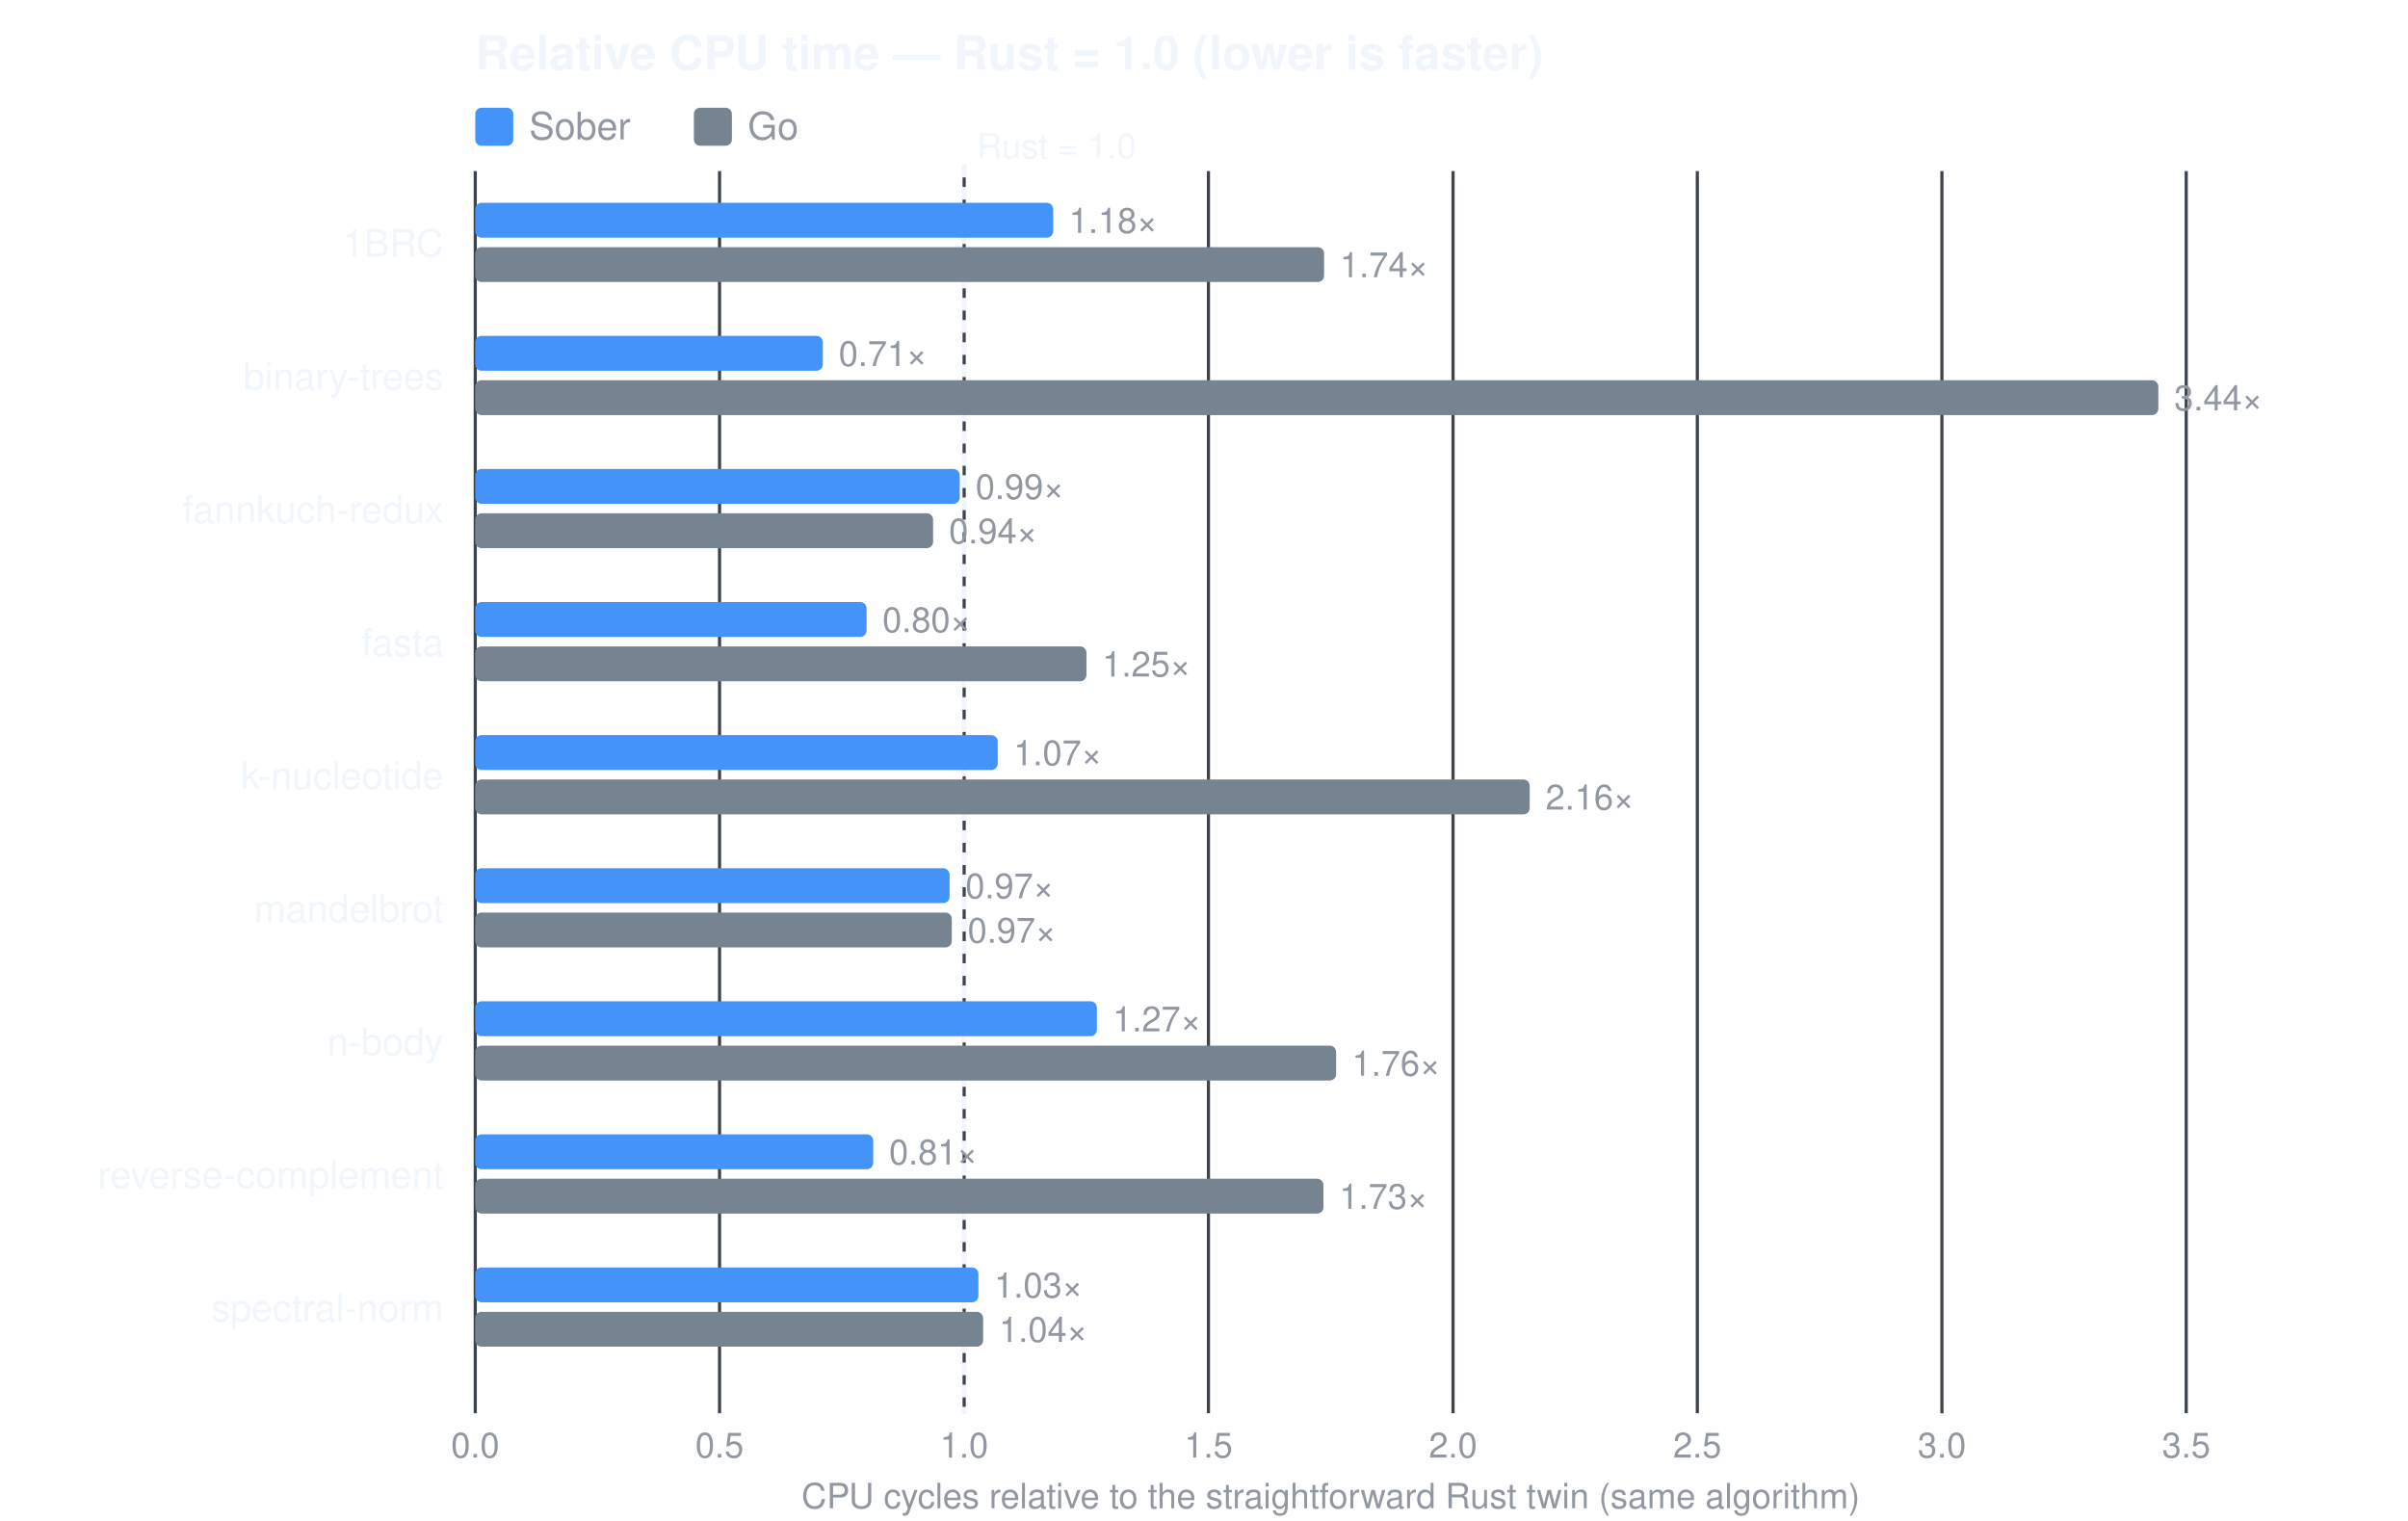
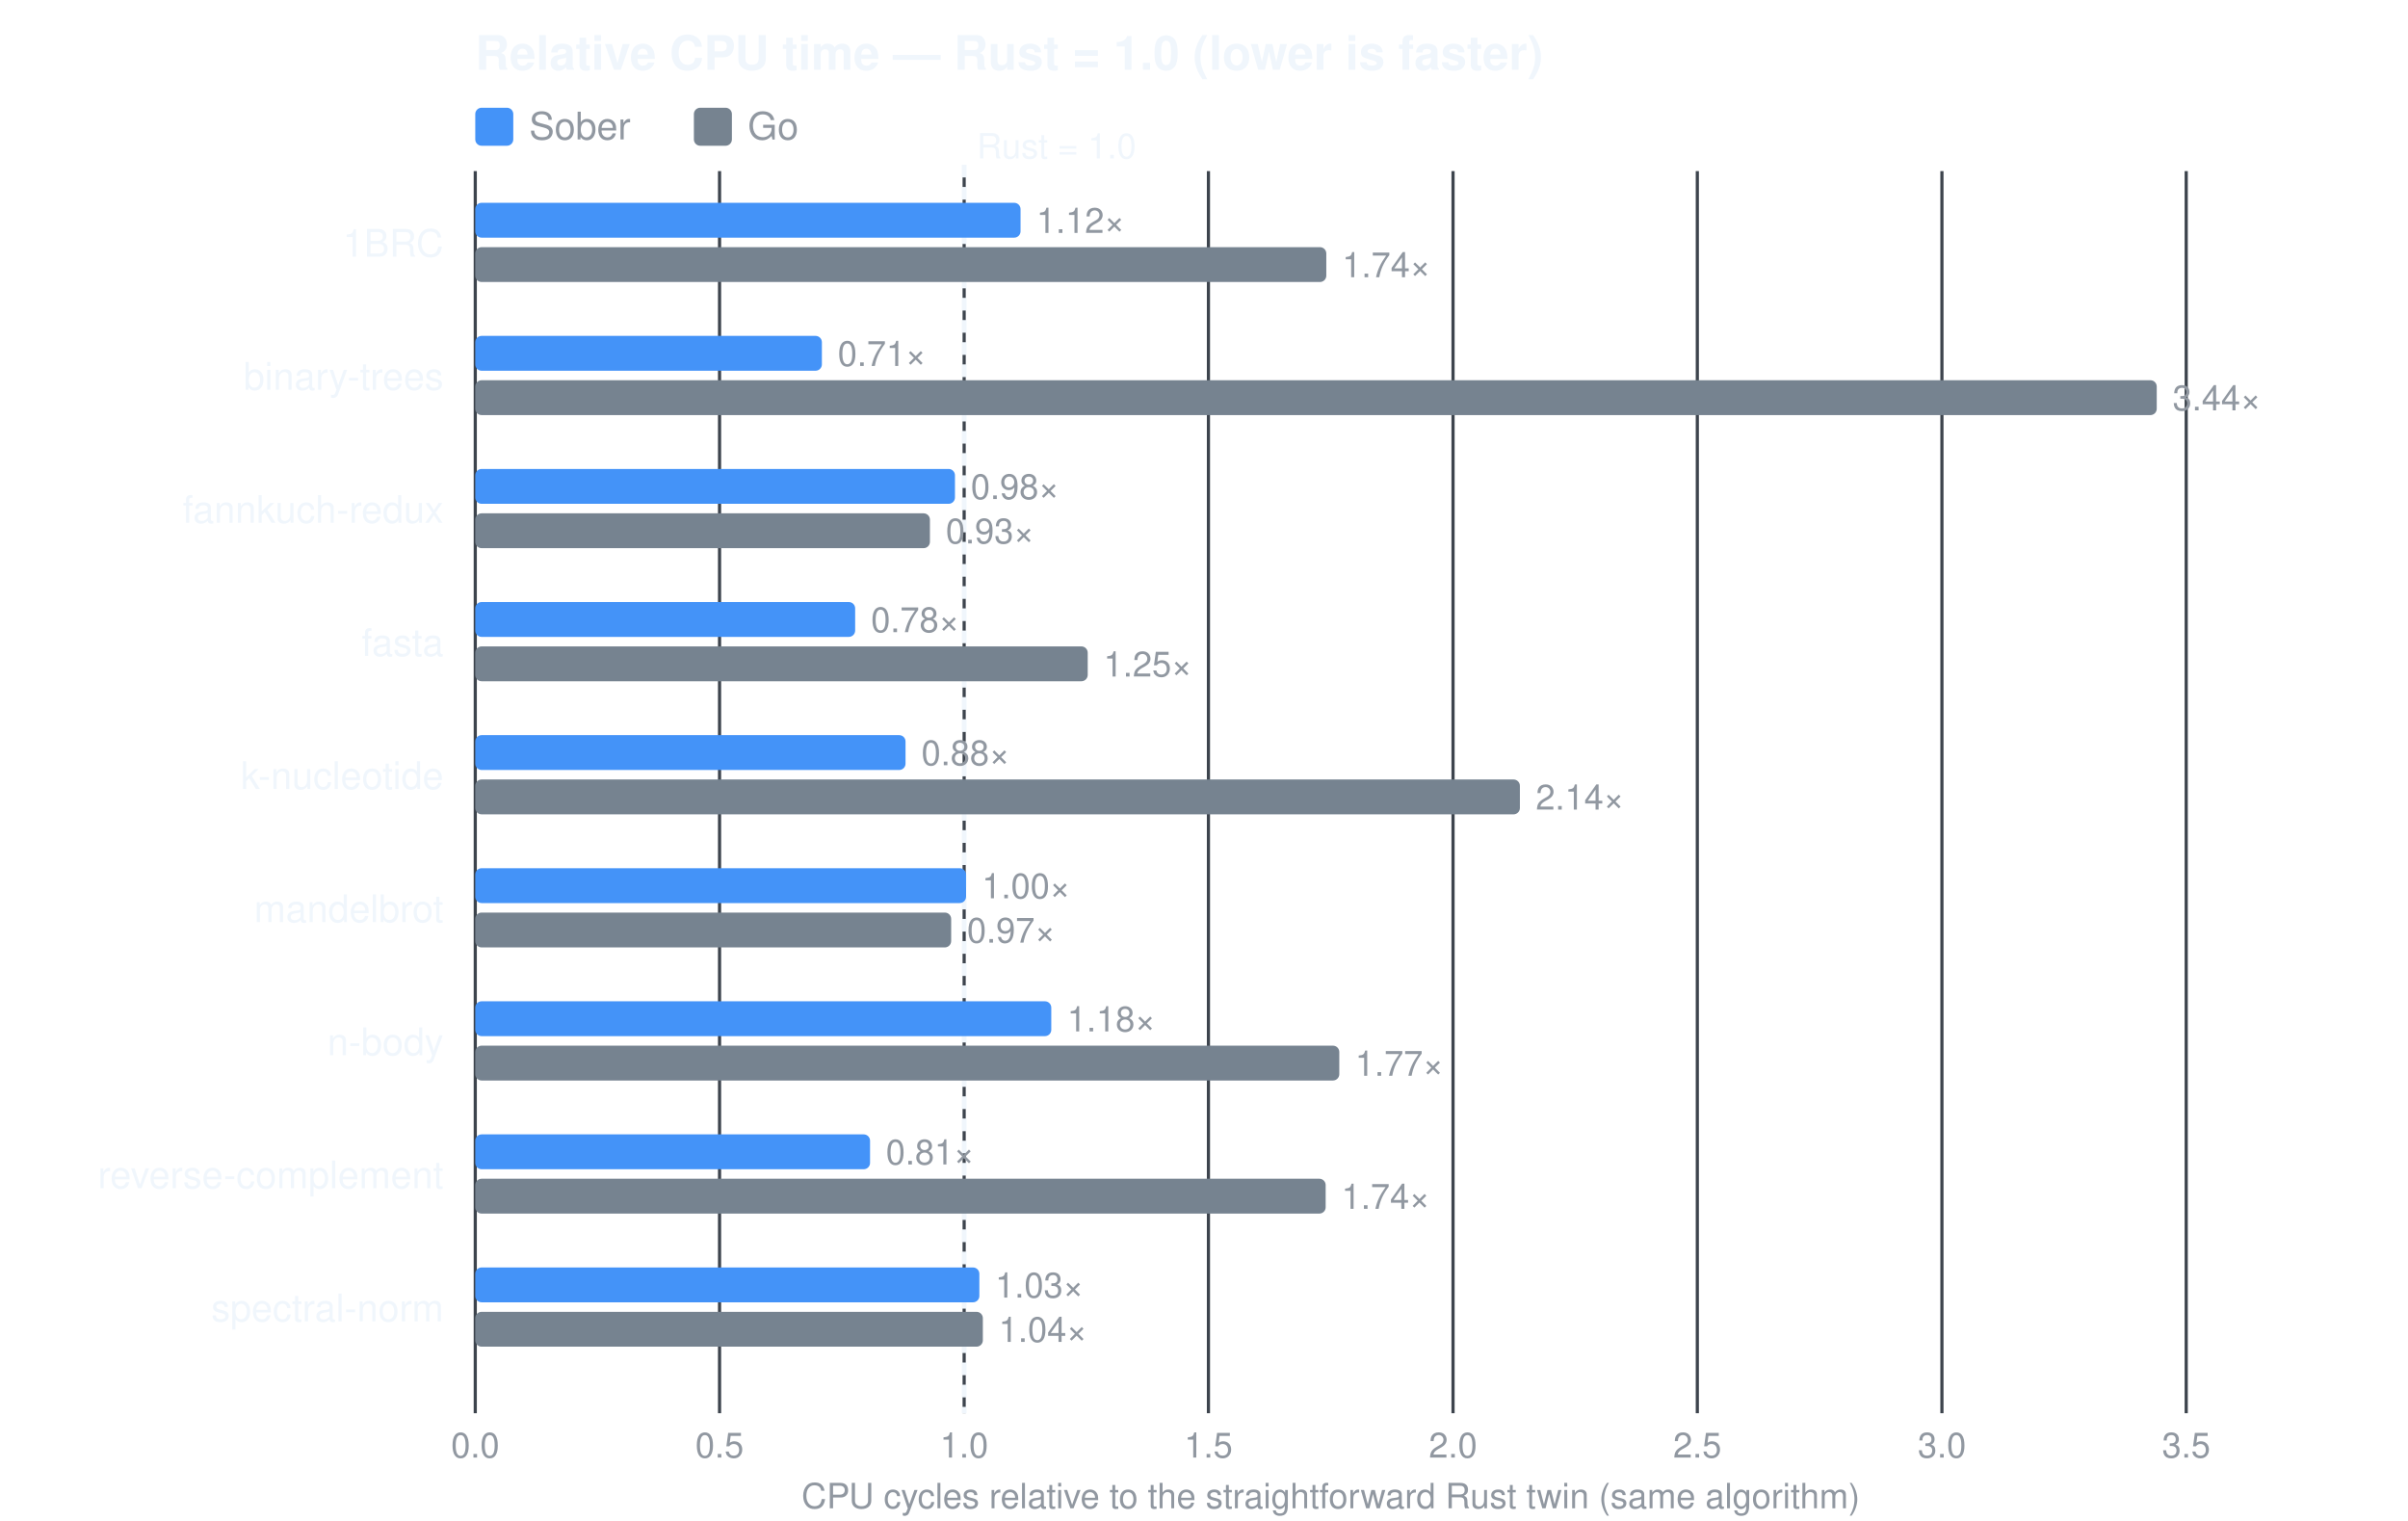
<svg xmlns="http://www.w3.org/2000/svg" width="760" height="480" viewBox="0 0 760 480" font-family="-apple-system, BlinkMacSystemFont, 'Segoe UI', Helvetica, Arial, sans-serif">
  <text x="150.0" y="22.0" fill="#f0f6fc" font-size="15" text-anchor="start" font-weight="600">Relative CPU time — Rust = 1.0 (lower is faster)</text>
  <rect x="150" y="34" width="12" height="12" rx="2" fill="#4493f8" />
  <text x="167.0" y="44.0" fill="#9198a1" font-size="12" text-anchor="start">Sober</text>
  <rect x="219" y="34" width="12" height="12" rx="2" fill="#768390" />
  <text x="236.0" y="44.0" fill="#9198a1" font-size="12" text-anchor="start">Go</text>
  <line x1="150.0" y1="54" x2="150.0" y2="446" stroke="#3d444d" stroke-width="1" />
  <text x="150.0" y="460.0" fill="#9198a1" font-size="11" text-anchor="middle">0.0</text>
  <line x1="227.1" y1="54" x2="227.1" y2="446" stroke="#3d444d" stroke-width="1" />
  <text x="227.1" y="460.0" fill="#9198a1" font-size="11" text-anchor="middle">0.5</text>
  <line x1="304.3" y1="54" x2="304.3" y2="446" stroke="#3d444d" stroke-width="1" />
  <text x="304.3" y="460.0" fill="#9198a1" font-size="11" text-anchor="middle">1.0</text>
  <line x1="381.4" y1="54" x2="381.4" y2="446" stroke="#3d444d" stroke-width="1" />
  <text x="381.4" y="460.0" fill="#9198a1" font-size="11" text-anchor="middle">1.5</text>
  <line x1="458.6" y1="54" x2="458.6" y2="446" stroke="#3d444d" stroke-width="1" />
  <text x="458.6" y="460.0" fill="#9198a1" font-size="11" text-anchor="middle">2.0</text>
  <line x1="535.7" y1="54" x2="535.7" y2="446" stroke="#3d444d" stroke-width="1" />
  <text x="535.7" y="460.0" fill="#9198a1" font-size="11" text-anchor="middle">2.5</text>
  <line x1="612.9" y1="54" x2="612.9" y2="446" stroke="#3d444d" stroke-width="1" />
  <text x="612.9" y="460.0" fill="#9198a1" font-size="11" text-anchor="middle">3.0</text>
  <line x1="690.0" y1="54" x2="690.0" y2="446" stroke="#3d444d" stroke-width="1" />
  <text x="690.0" y="460.0" fill="#9198a1" font-size="11" text-anchor="middle">3.5</text>
  <text x="420.0" y="476.0" fill="#9198a1" font-size="11" text-anchor="middle">CPU cycles relative to the straightforward Rust twin (same algorithm)</text>
  <line x1="304.3" y1="52" x2="304.3" y2="446" stroke="#f0f6fc" stroke-width="1.5" stroke-dasharray="4 3" />
  <text x="308.3" y="50.0" fill="#f0f6fc" font-size="11" text-anchor="start">Rust = 1.0</text>
  <text x="140.0" y="81.0" fill="#f0f6fc" font-size="12" text-anchor="end">1BRC</text>
-   <rect x="150" y="64" width="182.4" height="11" rx="2" fill="#4493f8" />
-   <text x="337.4" y="73.5" fill="#9198a1" font-size="11" text-anchor="start">1.18×</text>
-   <rect x="150" y="78" width="267.9" height="11" rx="2" fill="#768390" />
-   <text x="422.9" y="87.5" fill="#9198a1" font-size="11" text-anchor="start">1.74×</text>
+   <rect x="150" y="64" width="172.1" height="11" rx="2" fill="#4493f8" />
+   <text x="327.1" y="73.5" fill="#9198a1" font-size="11" text-anchor="start">1.12×</text>
+   <rect x="150" y="78" width="268.6" height="11" rx="2" fill="#768390" />
+   <text x="423.6" y="87.5" fill="#9198a1" font-size="11" text-anchor="start">1.74×</text>
  <text x="140.0" y="123.0" fill="#f0f6fc" font-size="12" text-anchor="end">binary-trees</text>
-   <rect x="150" y="106" width="109.7" height="11" rx="2" fill="#4493f8" />
-   <text x="264.7" y="115.5" fill="#9198a1" font-size="11" text-anchor="start">0.71×</text>
-   <rect x="150" y="120" width="531.2" height="11" rx="2" fill="#768390" />
-   <text x="686.2" y="129.5" fill="#9198a1" font-size="11" text-anchor="start">3.44×</text>
+   <rect x="150" y="106" width="109.4" height="11" rx="2" fill="#4493f8" />
+   <text x="264.4" y="115.5" fill="#9198a1" font-size="11" text-anchor="start">0.71×</text>
+   <rect x="150" y="120" width="530.7" height="11" rx="2" fill="#768390" />
+   <text x="685.7" y="129.5" fill="#9198a1" font-size="11" text-anchor="start">3.44×</text>
  <text x="140.0" y="165.0" fill="#f0f6fc" font-size="12" text-anchor="end">fannkuch-redux</text>
-   <rect x="150" y="148" width="152.9" height="11" rx="2" fill="#4493f8" />
-   <text x="307.9" y="157.5" fill="#9198a1" font-size="11" text-anchor="start">0.99×</text>
-   <rect x="150" y="162" width="144.5" height="11" rx="2" fill="#768390" />
-   <text x="299.5" y="171.5" fill="#9198a1" font-size="11" text-anchor="start">0.94×</text>
+   <rect x="150" y="148" width="151.4" height="11" rx="2" fill="#4493f8" />
+   <text x="306.4" y="157.5" fill="#9198a1" font-size="11" text-anchor="start">0.98×</text>
+   <rect x="150" y="162" width="143.5" height="11" rx="2" fill="#768390" />
+   <text x="298.5" y="171.5" fill="#9198a1" font-size="11" text-anchor="start">0.93×</text>
  <text x="140.0" y="207.0" fill="#f0f6fc" font-size="12" text-anchor="end">fasta</text>
-   <rect x="150" y="190" width="123.5" height="11" rx="2" fill="#4493f8" />
-   <text x="278.5" y="199.5" fill="#9198a1" font-size="11" text-anchor="start">0.80×</text>
-   <rect x="150" y="204" width="192.9" height="11" rx="2" fill="#768390" />
-   <text x="347.9" y="213.5" fill="#9198a1" font-size="11" text-anchor="start">1.25×</text>
+   <rect x="150" y="190" width="119.9" height="11" rx="2" fill="#4493f8" />
+   <text x="274.9" y="199.5" fill="#9198a1" font-size="11" text-anchor="start">0.78×</text>
+   <rect x="150" y="204" width="193.3" height="11" rx="2" fill="#768390" />
+   <text x="348.3" y="213.5" fill="#9198a1" font-size="11" text-anchor="start">1.25×</text>
  <text x="140.0" y="249.0" fill="#f0f6fc" font-size="12" text-anchor="end">k-nucleotide</text>
-   <rect x="150" y="232" width="164.9" height="11" rx="2" fill="#4493f8" />
-   <text x="319.9" y="241.5" fill="#9198a1" font-size="11" text-anchor="start">1.07×</text>
-   <rect x="150" y="246" width="332.8" height="11" rx="2" fill="#768390" />
-   <text x="487.8" y="255.5" fill="#9198a1" font-size="11" text-anchor="start">2.16×</text>
+   <rect x="150" y="232" width="135.8" height="11" rx="2" fill="#4493f8" />
+   <text x="290.8" y="241.5" fill="#9198a1" font-size="11" text-anchor="start">0.88×</text>
+   <rect x="150" y="246" width="329.7" height="11" rx="2" fill="#768390" />
+   <text x="484.7" y="255.5" fill="#9198a1" font-size="11" text-anchor="start">2.14×</text>
  <text x="140.0" y="291.0" fill="#f0f6fc" font-size="12" text-anchor="end">mandelbrot</text>
-   <rect x="150" y="274" width="149.7" height="11" rx="2" fill="#4493f8" />
-   <text x="304.7" y="283.5" fill="#9198a1" font-size="11" text-anchor="start">0.97×</text>
-   <rect x="150" y="288" width="150.4" height="11" rx="2" fill="#768390" />
-   <text x="305.4" y="297.5" fill="#9198a1" font-size="11" text-anchor="start">0.97×</text>
+   <rect x="150" y="274" width="154.9" height="11" rx="2" fill="#4493f8" />
+   <text x="309.9" y="283.5" fill="#9198a1" font-size="11" text-anchor="start">1.00×</text>
+   <rect x="150" y="288" width="150.2" height="11" rx="2" fill="#768390" />
+   <text x="305.2" y="297.5" fill="#9198a1" font-size="11" text-anchor="start">0.97×</text>
  <text x="140.0" y="333.0" fill="#f0f6fc" font-size="12" text-anchor="end">n-body</text>
-   <rect x="150" y="316" width="196.2" height="11" rx="2" fill="#4493f8" />
-   <text x="351.2" y="325.5" fill="#9198a1" font-size="11" text-anchor="start">1.27×</text>
-   <rect x="150" y="330" width="271.7" height="11" rx="2" fill="#768390" />
-   <text x="426.7" y="339.5" fill="#9198a1" font-size="11" text-anchor="start">1.76×</text>
+   <rect x="150" y="316" width="181.8" height="11" rx="2" fill="#4493f8" />
+   <text x="336.8" y="325.5" fill="#9198a1" font-size="11" text-anchor="start">1.18×</text>
+   <rect x="150" y="330" width="272.7" height="11" rx="2" fill="#768390" />
+   <text x="427.7" y="339.5" fill="#9198a1" font-size="11" text-anchor="start">1.77×</text>
  <text x="140.0" y="375.0" fill="#f0f6fc" font-size="12" text-anchor="end">reverse-complement</text>
-   <rect x="150" y="358" width="125.6" height="11" rx="2" fill="#4493f8" />
-   <text x="280.6" y="367.5" fill="#9198a1" font-size="11" text-anchor="start">0.81×</text>
-   <rect x="150" y="372" width="267.7" height="11" rx="2" fill="#768390" />
-   <text x="422.7" y="381.5" fill="#9198a1" font-size="11" text-anchor="start">1.73×</text>
+   <rect x="150" y="358" width="124.6" height="11" rx="2" fill="#4493f8" />
+   <text x="279.6" y="367.5" fill="#9198a1" font-size="11" text-anchor="start">0.81×</text>
+   <rect x="150" y="372" width="268.4" height="11" rx="2" fill="#768390" />
+   <text x="423.4" y="381.5" fill="#9198a1" font-size="11" text-anchor="start">1.74×</text>
  <text x="140.0" y="417.0" fill="#f0f6fc" font-size="12" text-anchor="end">spectral-norm</text>
-   <rect x="150" y="400" width="158.8" height="11" rx="2" fill="#4493f8" />
-   <text x="313.8" y="409.5" fill="#9198a1" font-size="11" text-anchor="start">1.03×</text>
-   <rect x="150" y="414" width="160.3" height="11" rx="2" fill="#768390" />
-   <text x="315.3" y="423.5" fill="#9198a1" font-size="11" text-anchor="start">1.04×</text>
+   <rect x="150" y="400" width="159.1" height="11" rx="2" fill="#4493f8" />
+   <text x="314.1" y="409.5" fill="#9198a1" font-size="11" text-anchor="start">1.03×</text>
+   <rect x="150" y="414" width="160.2" height="11" rx="2" fill="#768390" />
+   <text x="315.2" y="423.5" fill="#9198a1" font-size="11" text-anchor="start">1.04×</text>
</svg>
